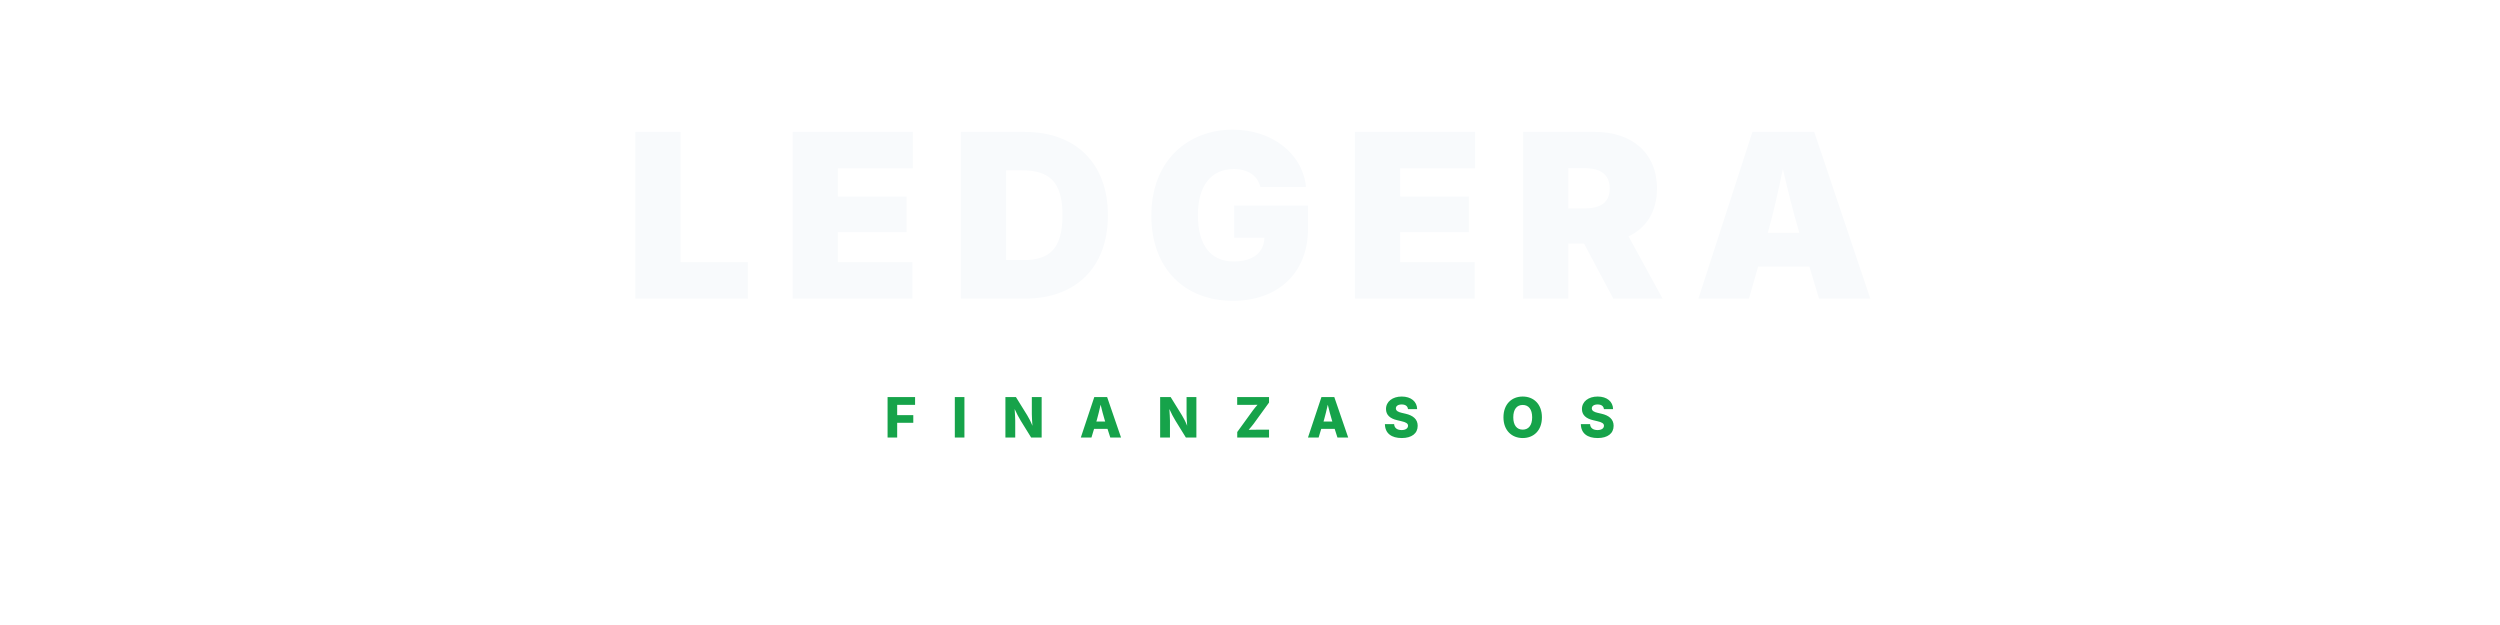
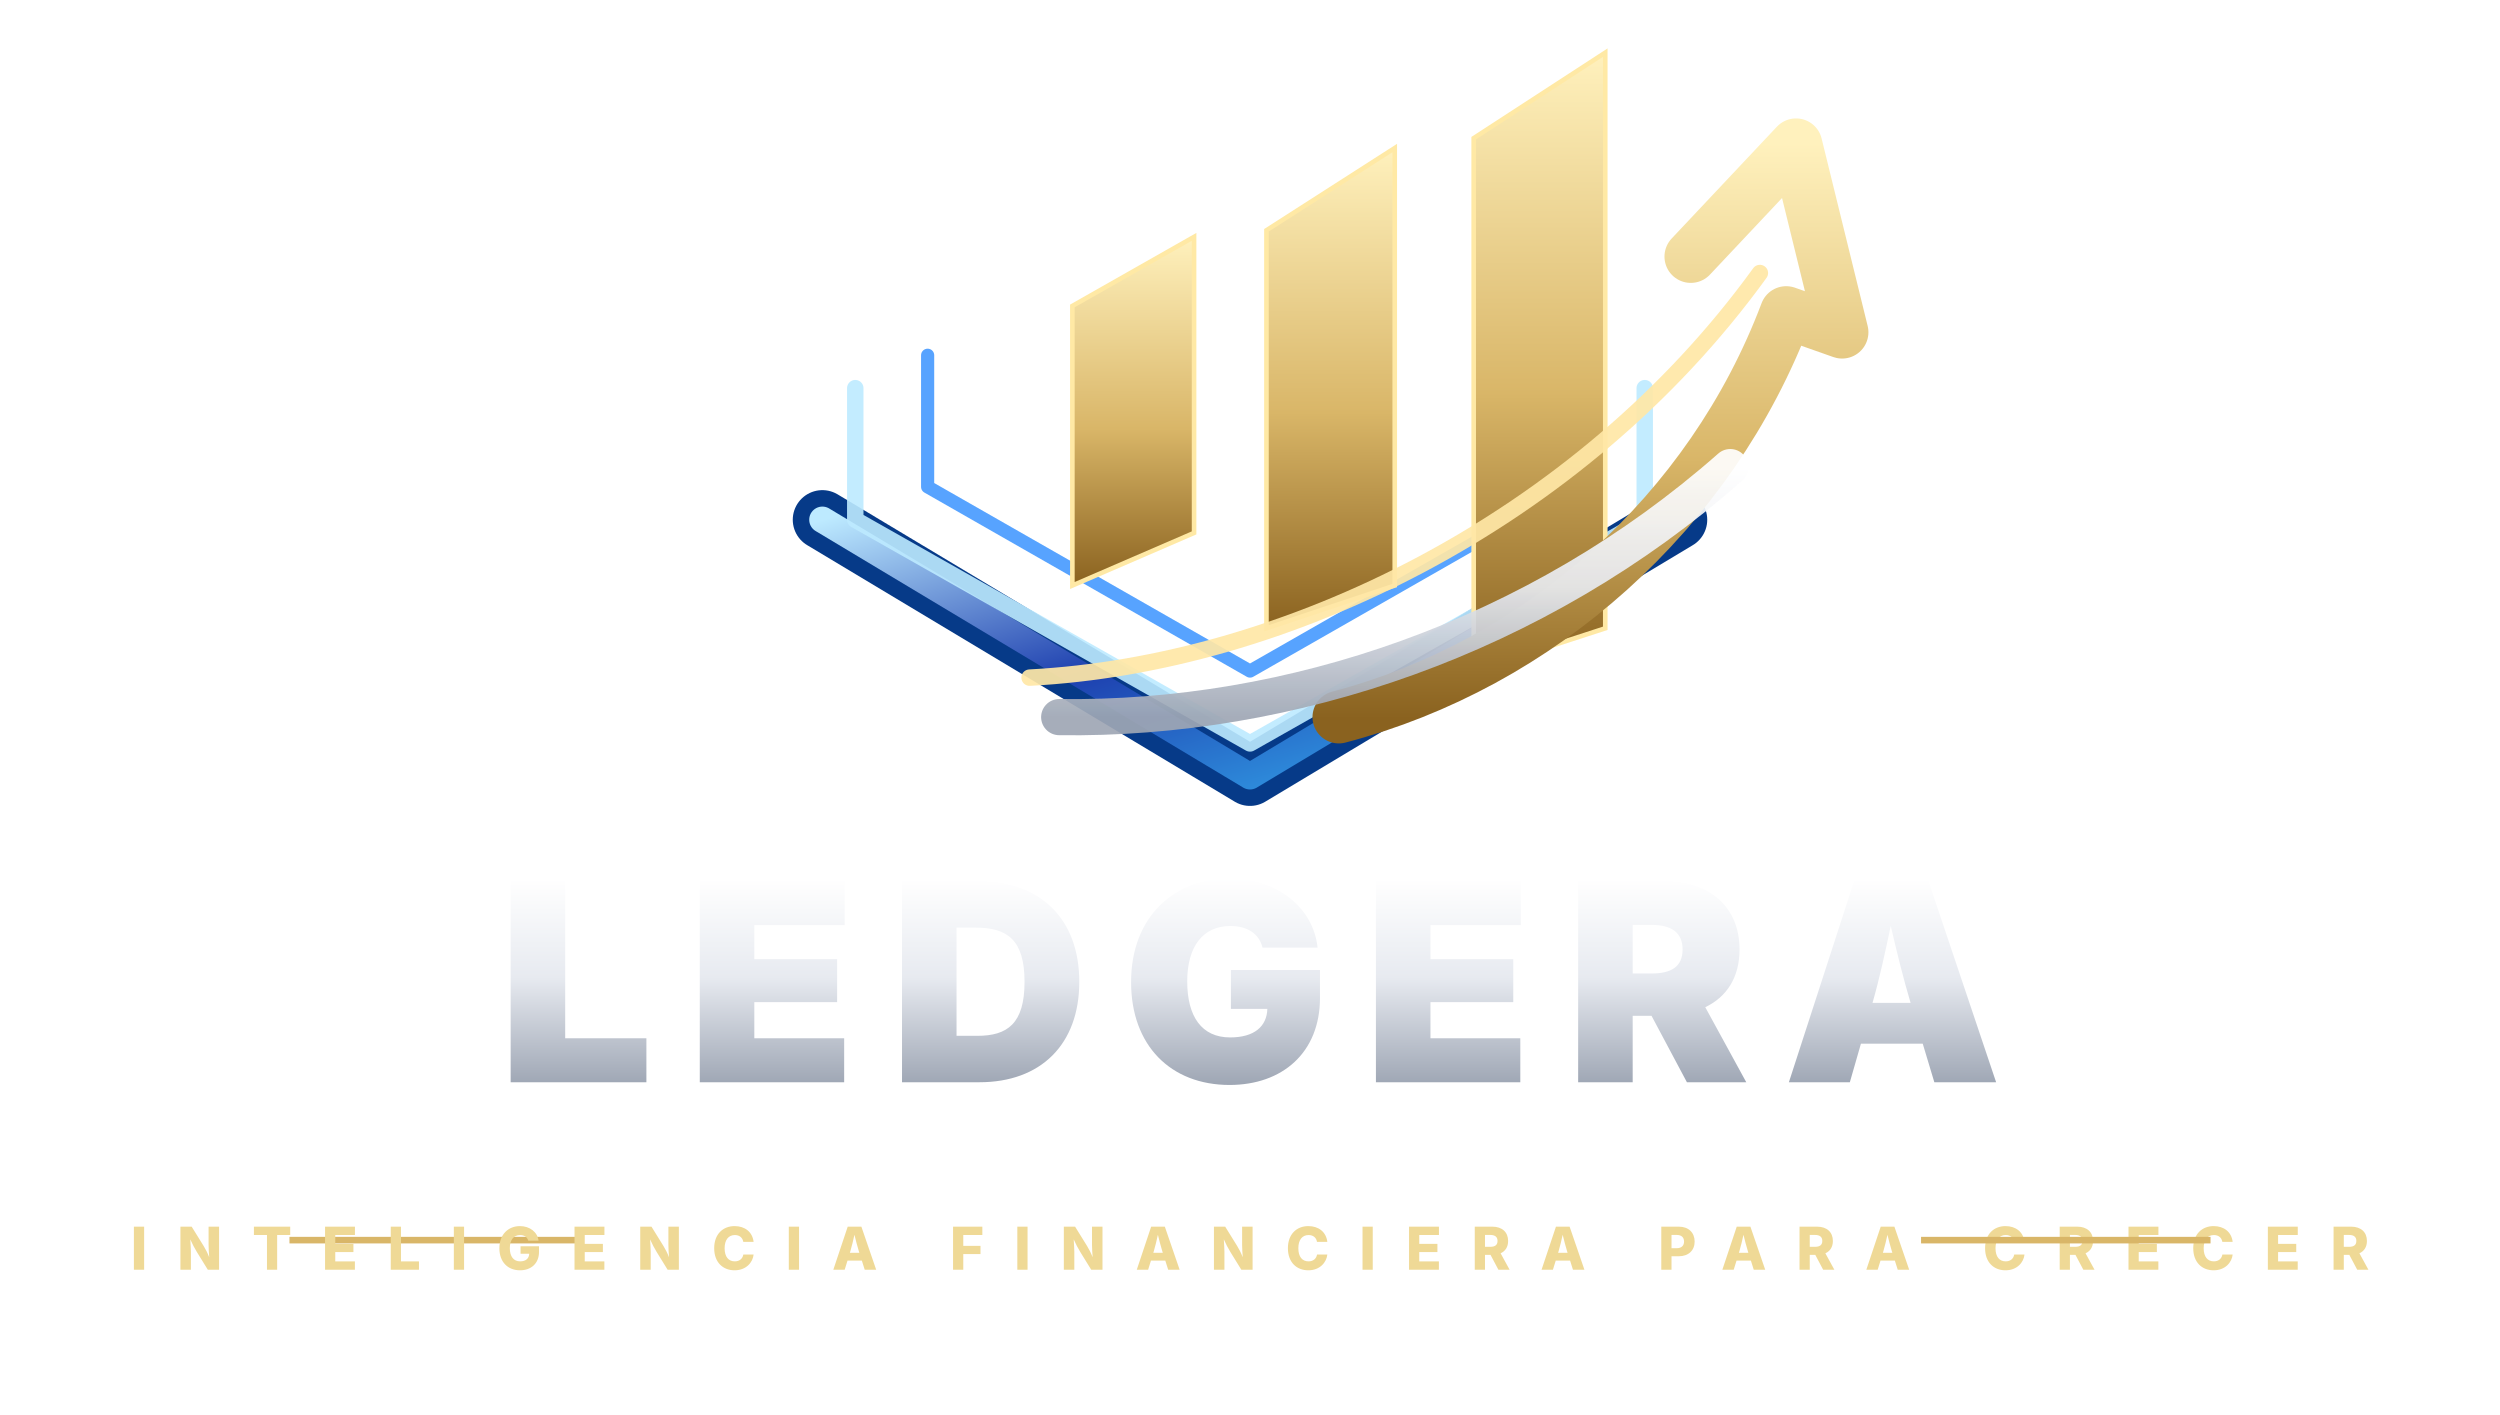
- <svg xmlns="http://www.w3.org/2000/svg" width="720" height="180" viewBox="0 0 720 180" role="img" aria-labelledby="title desc">
-   <rect width="720" height="180" fill="transparent" />
-   <text x="360" y="86" text-anchor="middle" fill="#F8FAFC" font-family="Manrope, Inter, Arial, sans-serif" font-size="66" font-weight="900" letter-spacing="8">LEDGERA</text>
-   <text x="360" y="126" text-anchor="middle" fill="#16A34A" font-family="Inter, Manrope, Arial, sans-serif" font-size="16" font-weight="800" letter-spacing="10">FINANZAS OS</text>
+ <svg xmlns="http://www.w3.org/2000/svg" width="760" height="430" viewBox="0 0 760 430" role="img" aria-labelledby="title desc">
+   <defs>
+     <linearGradient id="gold" x1="0" y1="0" x2="0" y2="1">
+       <stop offset="0" stop-color="#FFF1BD" />
+       <stop offset="0.55" stop-color="#D9B668" />
+       <stop offset="1" stop-color="#8A621F" />
+     </linearGradient>
+     <linearGradient id="silver" x1="0" y1="0" x2="0" y2="1">
+       <stop offset="0" stop-color="#FFFFFF" />
+       <stop offset="0.48" stop-color="#E7EAF0" />
+       <stop offset="1" stop-color="#9EA6B4" />
+     </linearGradient>
+     <linearGradient id="blue" x1="0" y1="0" x2="1" y2="1">
+       <stop offset="0" stop-color="#BDEAFF" />
+       <stop offset="0.45" stop-color="#1E40AF" />
+       <stop offset="1" stop-color="#38BDF8" />
+     </linearGradient>
+   </defs>
+   <rect width="760" height="430" fill="transparent" />
+   <g>
+     <path d="M250 158 L380 236 L510 158" fill="none" stroke="#063A88" stroke-width="18" stroke-linecap="round" stroke-linejoin="round" />
+     <path d="M250 158 L380 236 L510 158" fill="none" stroke="url(#blue)" stroke-width="8" stroke-linecap="round" stroke-linejoin="round" />
+     <path d="M260 118 L260 158 L380 226 L500 158 L500 118" fill="none" stroke="#BDEAFF" stroke-width="5" stroke-linecap="round" stroke-linejoin="round" opacity="0.9" />
+     <path d="M282 108 L282 148 L380 204 L478 148 L478 108" fill="none" stroke="#2D8CFF" stroke-width="4" stroke-linecap="round" stroke-linejoin="round" opacity="0.8" />
+     <path d="M326 93 L363 72 V162 L326 178 Z" fill="url(#gold)" stroke="#FFE9A5" stroke-width="1.4" />
+     <path d="M385 70 L424 45 V178 L385 191 Z" fill="url(#gold)" stroke="#FFE9A5" stroke-width="1.4" />
+     <path d="M448 42 L488 16 V191 L448 204 Z" fill="url(#gold)" stroke="#FFE9A5" stroke-width="1.4" />
+     <path d="M514 78 L546 44 L560 101 L543 95 C520 156 468 202 407 218" fill="none" stroke="url(#gold)" stroke-width="16" stroke-linecap="round" stroke-linejoin="round" />
+     <path d="M313 206 C390 202 480 159 535 83" fill="none" stroke="#FFE7A6" stroke-width="5" stroke-linecap="round" opacity="0.92" />
+     <path d="M322 218 C392 219 467 194 526 142" fill="none" stroke="url(#silver)" stroke-width="11" stroke-linecap="round" opacity="0.92" />
+   </g>
+   <text x="380" y="329" text-anchor="middle" fill="url(#silver)" font-family="Space Grotesk, Manrope, Inter, Arial, sans-serif" font-size="84" font-weight="900" letter-spacing="10">LEDGERA</text>
+   <line x1="88" y1="377" x2="176" y2="377" stroke="#D9B668" stroke-width="2" />
+   <text x="380" y="386" text-anchor="middle" fill="#EFD996" font-family="Inter, Manrope, Arial, sans-serif" font-size="18" font-weight="800" letter-spacing="9">INTELIGENCIA FINANCIERA PARA CRECER</text>
+   <line x1="584" y1="377" x2="672" y2="377" stroke="#D9B668" stroke-width="2" />
</svg>
